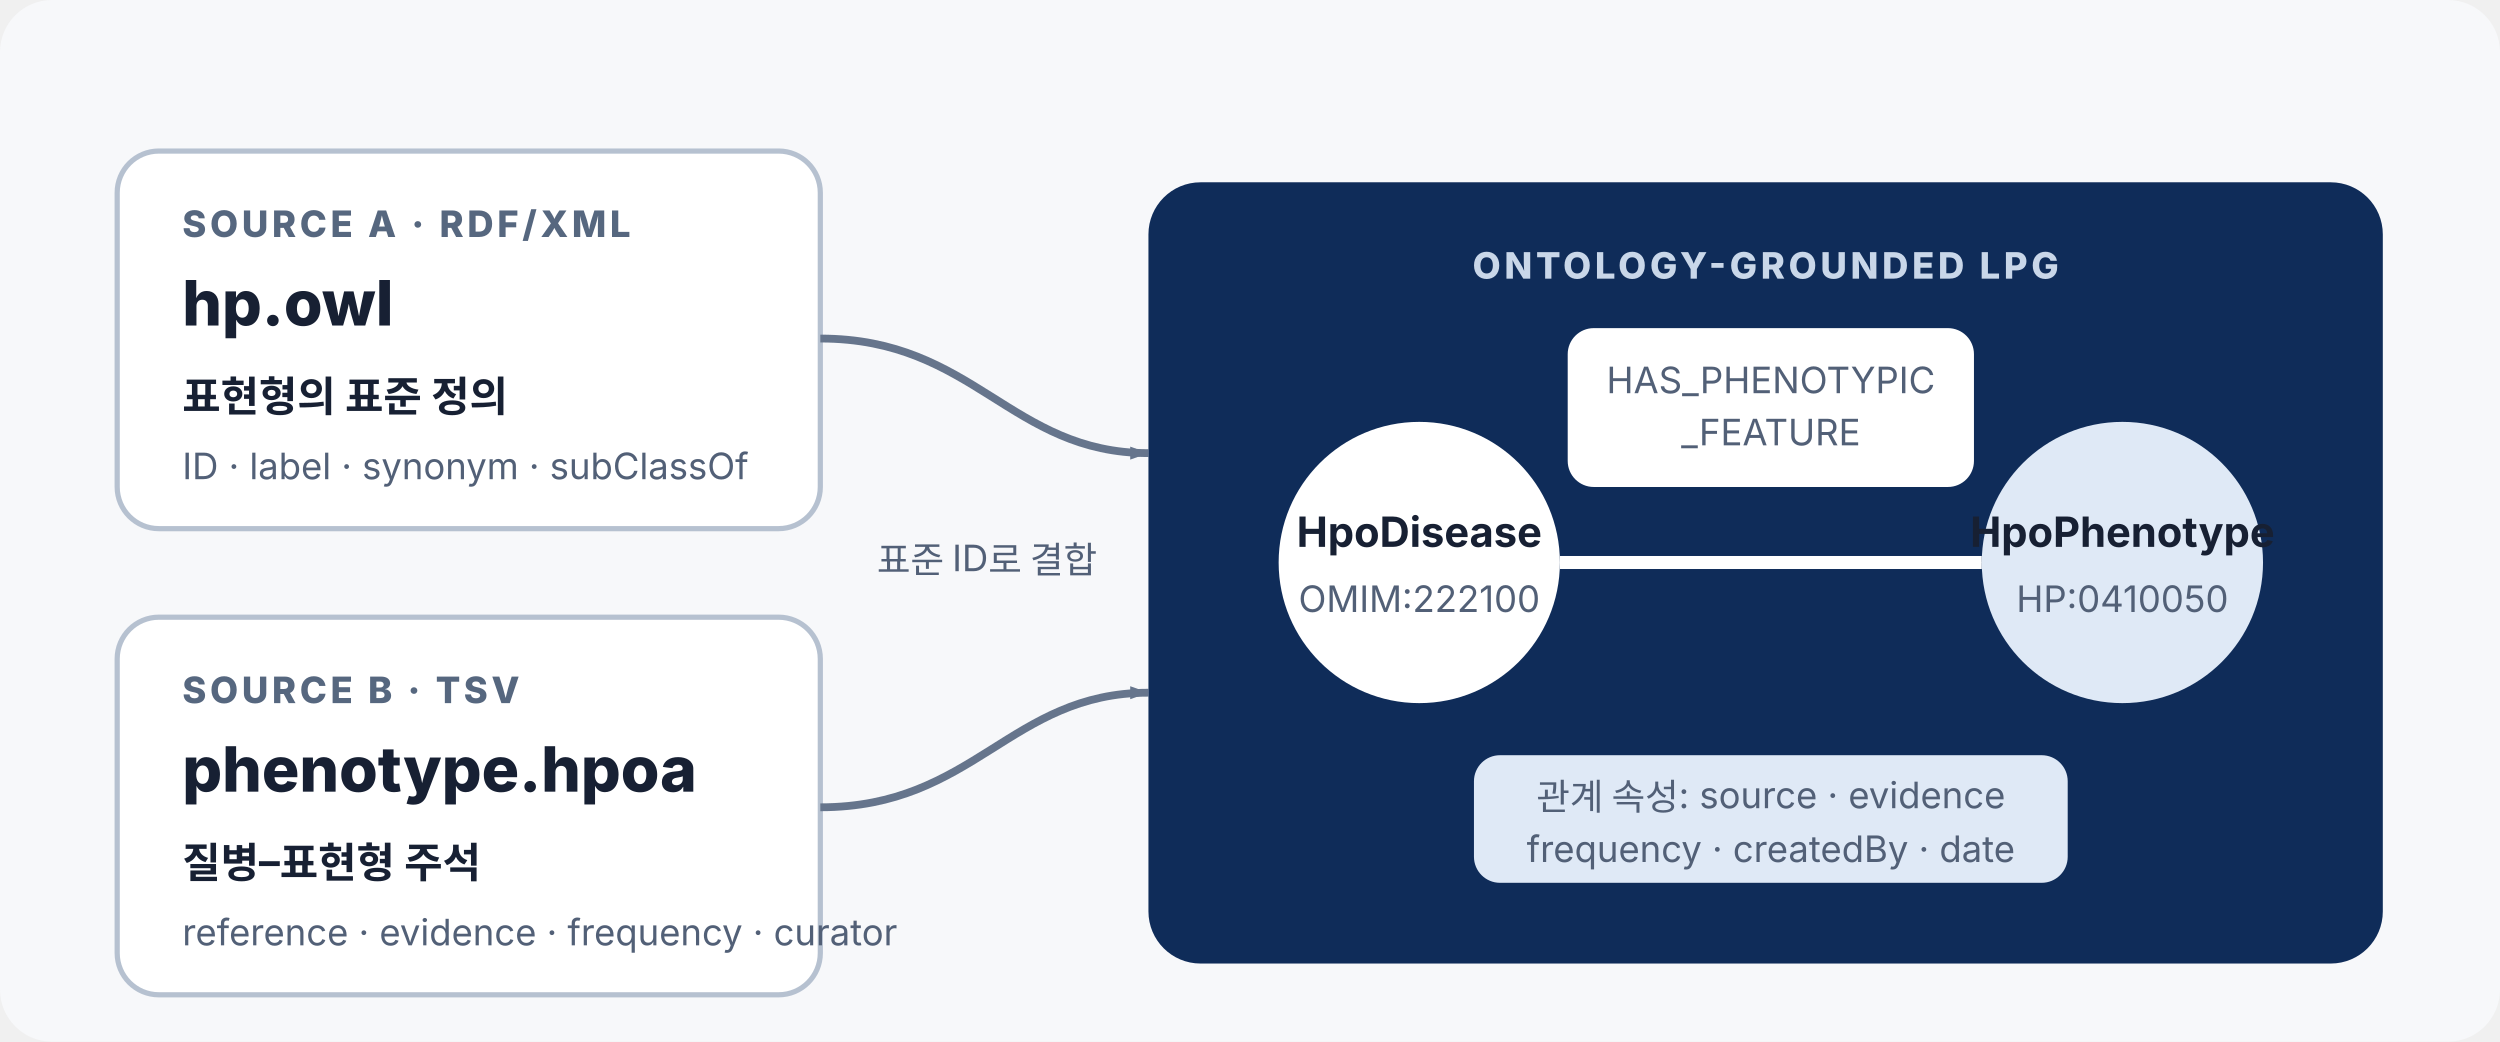
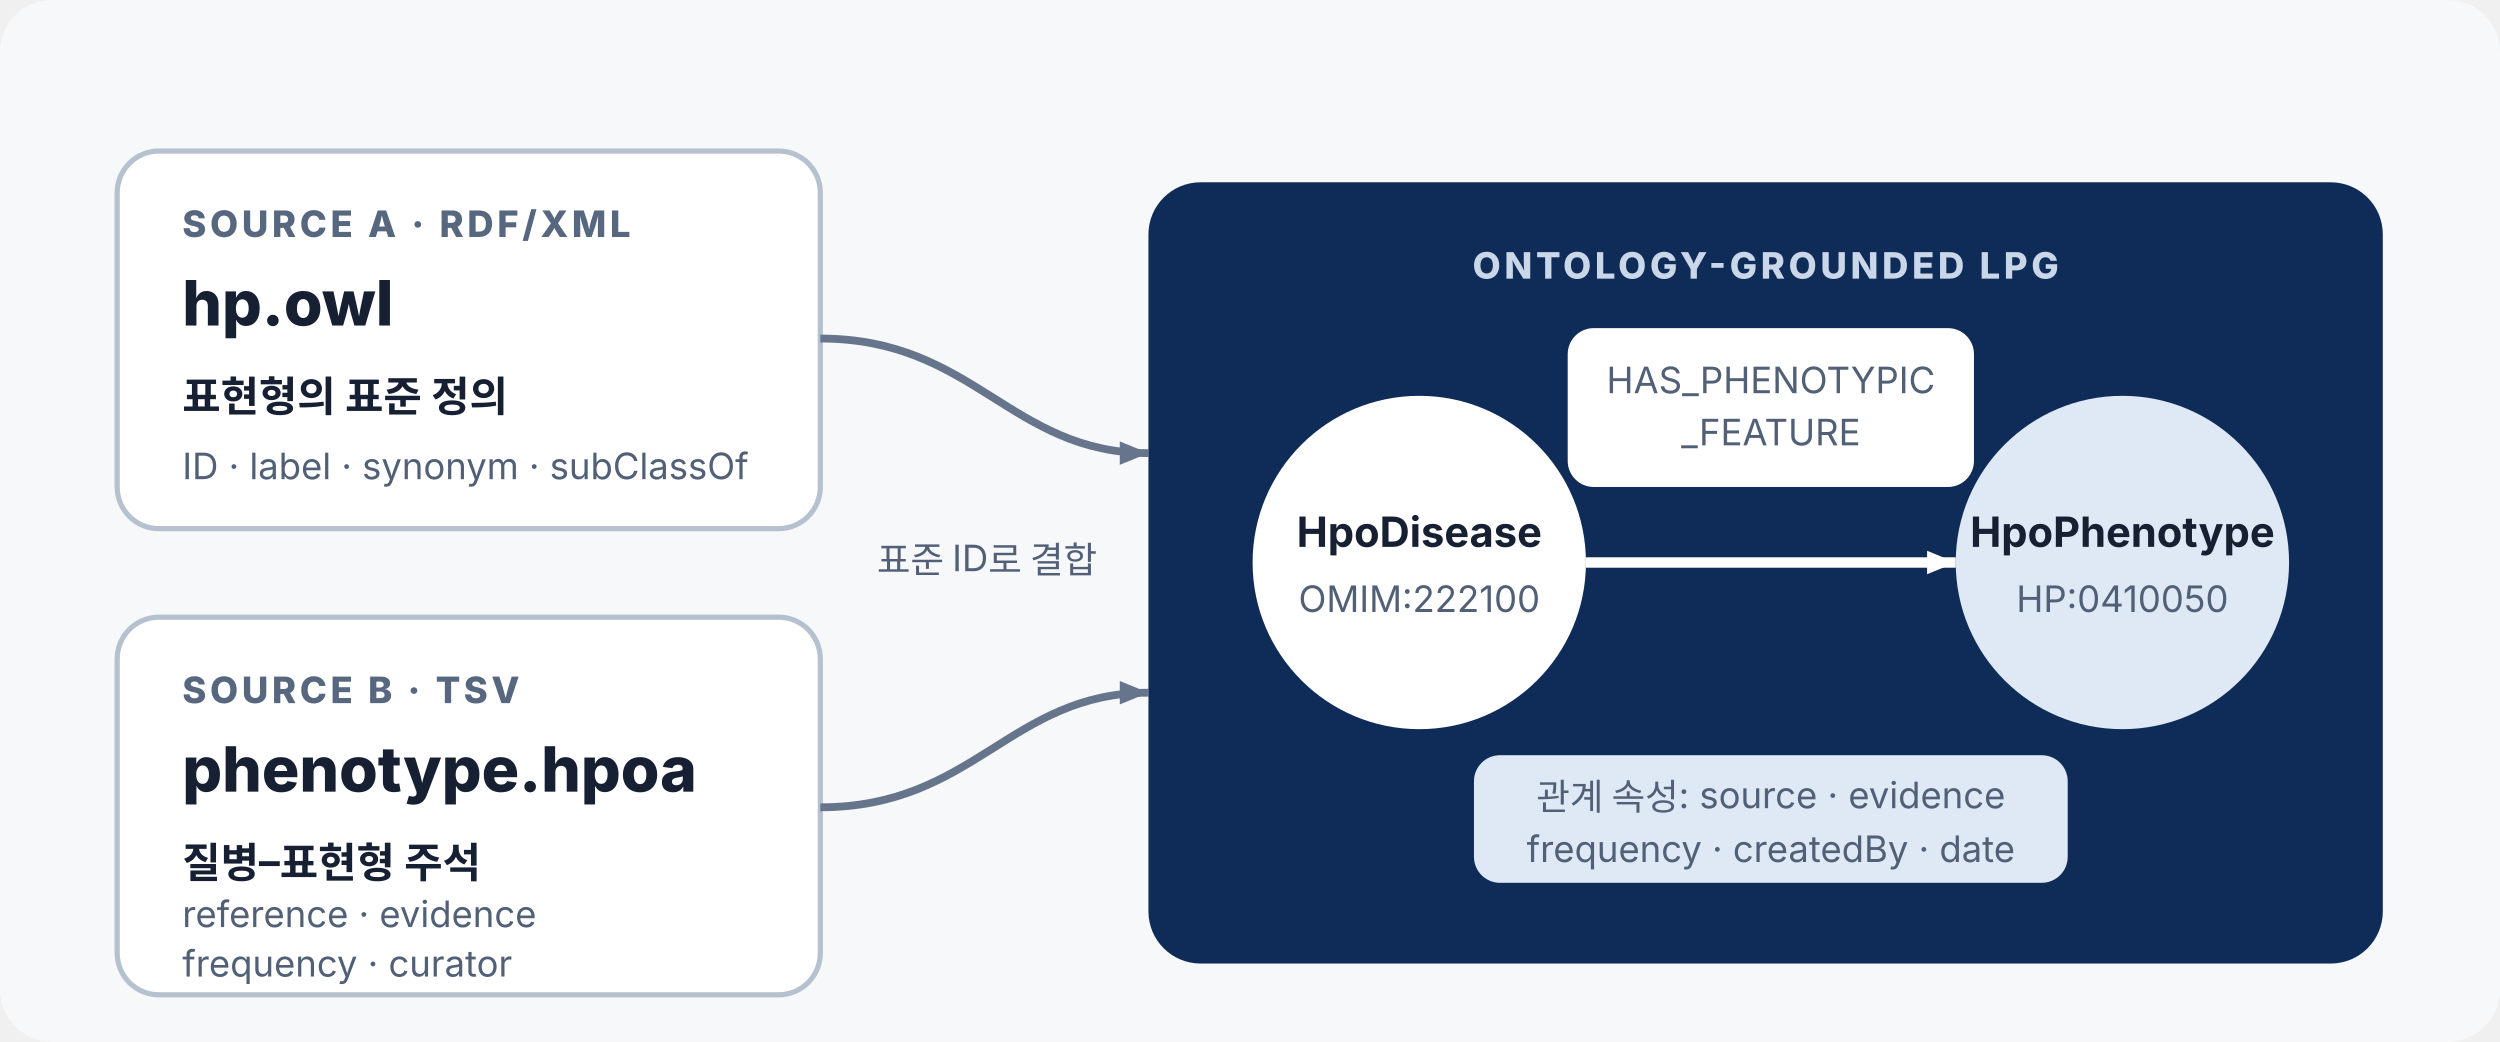
<svg xmlns="http://www.w3.org/2000/svg" viewBox="0 0 960 400" role="img" aria-labelledby="title desc">
  <defs>
-     <marker id="arrow-gray" markerUnits="userSpaceOnUse" viewBox="0 0 8 6" refX="7.5" refY="3" markerWidth="8" markerHeight="6" orient="auto">
-       <path d="M.5.5 7.5 3 .5 5.5Z" fill="#66758c" />
+     <marker id="arrow-gray" markerUnits="userSpaceOnUse" viewBox="0 0 12 10" refX="11.5" refY="5" markerWidth="12" markerHeight="10" orient="auto">
+       <path d="M.5.5 11.5 5 .5 9.5Z" fill="#66758c" />
    </marker>
-     <marker id="arrow-white" markerUnits="userSpaceOnUse" viewBox="0 0 8 6" refX="7.5" refY="3" markerWidth="8" markerHeight="6" orient="auto">
-       <path d="M.5.5 7.5 3 .5 5.5Z" fill="#fff" />
+     <marker id="arrow-white" markerUnits="userSpaceOnUse" viewBox="0 0 12 10" refX="11.5" refY="5" markerWidth="12" markerHeight="10" orient="auto">
+       <path d="M.5.5 11.5 5 .5 9.5Z" fill="#fff" />
    </marker>
    <style>
      text{font-family:system-ui,-apple-system,BlinkMacSystemFont,"Segoe UI",sans-serif;fill:#172033}
      .eyebrow{font-size:14px;font-weight:800;letter-spacing:1.4px;fill:#56677f}
      .head{font-size:24px;font-weight:800}
      .label{font-size:16px;font-weight:700}
      .small{font-size:14px;fill:#526077}
      .box{fill:#fff;stroke:#b6c1d0;stroke-width:2}
      .line{fill:none;stroke:#66758c;stroke-width:3;marker-end:url(#arrow-gray)}
    </style>
  </defs>
  <rect width="960" height="400" rx="20" fill="#f7f8fa" />
  <rect class="box" x="45" y="58" width="270" height="145" rx="16" />
  <text x="70" y="91" class="eyebrow">SOURCE A · RDF/XML</text>
  <text x="70" y="125" class="head">hp.owl</text>
  <text x="70" y="158" class="label">표현형의 표준 정의</text>
  <text x="70" y="184" class="small">ID · label · synonym · subClassOf</text>
  <rect class="box" x="45" y="237" width="270" height="145" rx="16" />
  <text x="70" y="270" class="eyebrow">SOURCE B · TSV</text>
  <text x="70" y="304" class="head">phenotype.hpoa</text>
  <text x="70" y="337" class="label">질병–표현형 주석</text>
-   <text x="70" y="363" class="small">reference · evidence · frequency · curator</text>
+   <text x="70" y="356" class="small">reference · evidence</text>
+   <text x="70" y="375" class="small">frequency · curator</text>
  <path class="line" d="M315 130C374 130 388 174 441 174" />
  <path class="line" d="M315 310C374 310 388 266 441 266" />
  <text x="379" y="220" class="small" text-anchor="middle">표준 ID로 결합</text>
  <rect x="441" y="70" width="474" height="300" rx="20" fill="#0f2c59" />
  <text x="678" y="107" class="eyebrow" text-anchor="middle" style="fill:#c9d7e9">ONTOLOGY-GROUNDED LPG</text>
-   <circle cx="545" cy="216" r="54" fill="#fff" />
+   <circle cx="545" cy="216" r="64" fill="#fff" />
  <text x="545" y="210" class="label" text-anchor="middle">HpoDisease</text>
  <text x="545" y="235" class="small" text-anchor="middle">OMIM:222100</text>
-   <circle cx="815" cy="216" r="54" fill="#dfe9f6" />
+   <circle cx="815" cy="216" r="64" fill="#dfe9f6" />
  <text x="815" y="210" class="label" text-anchor="middle">HpoPhenotype</text>
  <text x="815" y="235" class="small" text-anchor="middle">HP:0410050</text>
-   <path d="M599 216H761" stroke="#fff" stroke-width="5" marker-end="url(#arrow-white)" />
+   <path d="M609 216H751" fill="none" stroke="#fff" stroke-width="4" marker-end="url(#arrow-white)" />
  <rect x="602" y="126" width="156" height="61" rx="10" fill="#fff" />
  <text x="680" y="151" class="small" text-anchor="middle">HAS_PHENOTYPIC</text>
  <text x="680" y="171" class="small" text-anchor="middle">_FEATURE</text>
  <rect x="566" y="290" width="228" height="49" rx="10" fill="#dfe9f6" />
  <text x="680" y="311" class="small" text-anchor="middle">관계 속성: source · evidence</text>
  <text x="680" y="331" class="small" text-anchor="middle">frequency · createdBy · date</text>
</svg>
